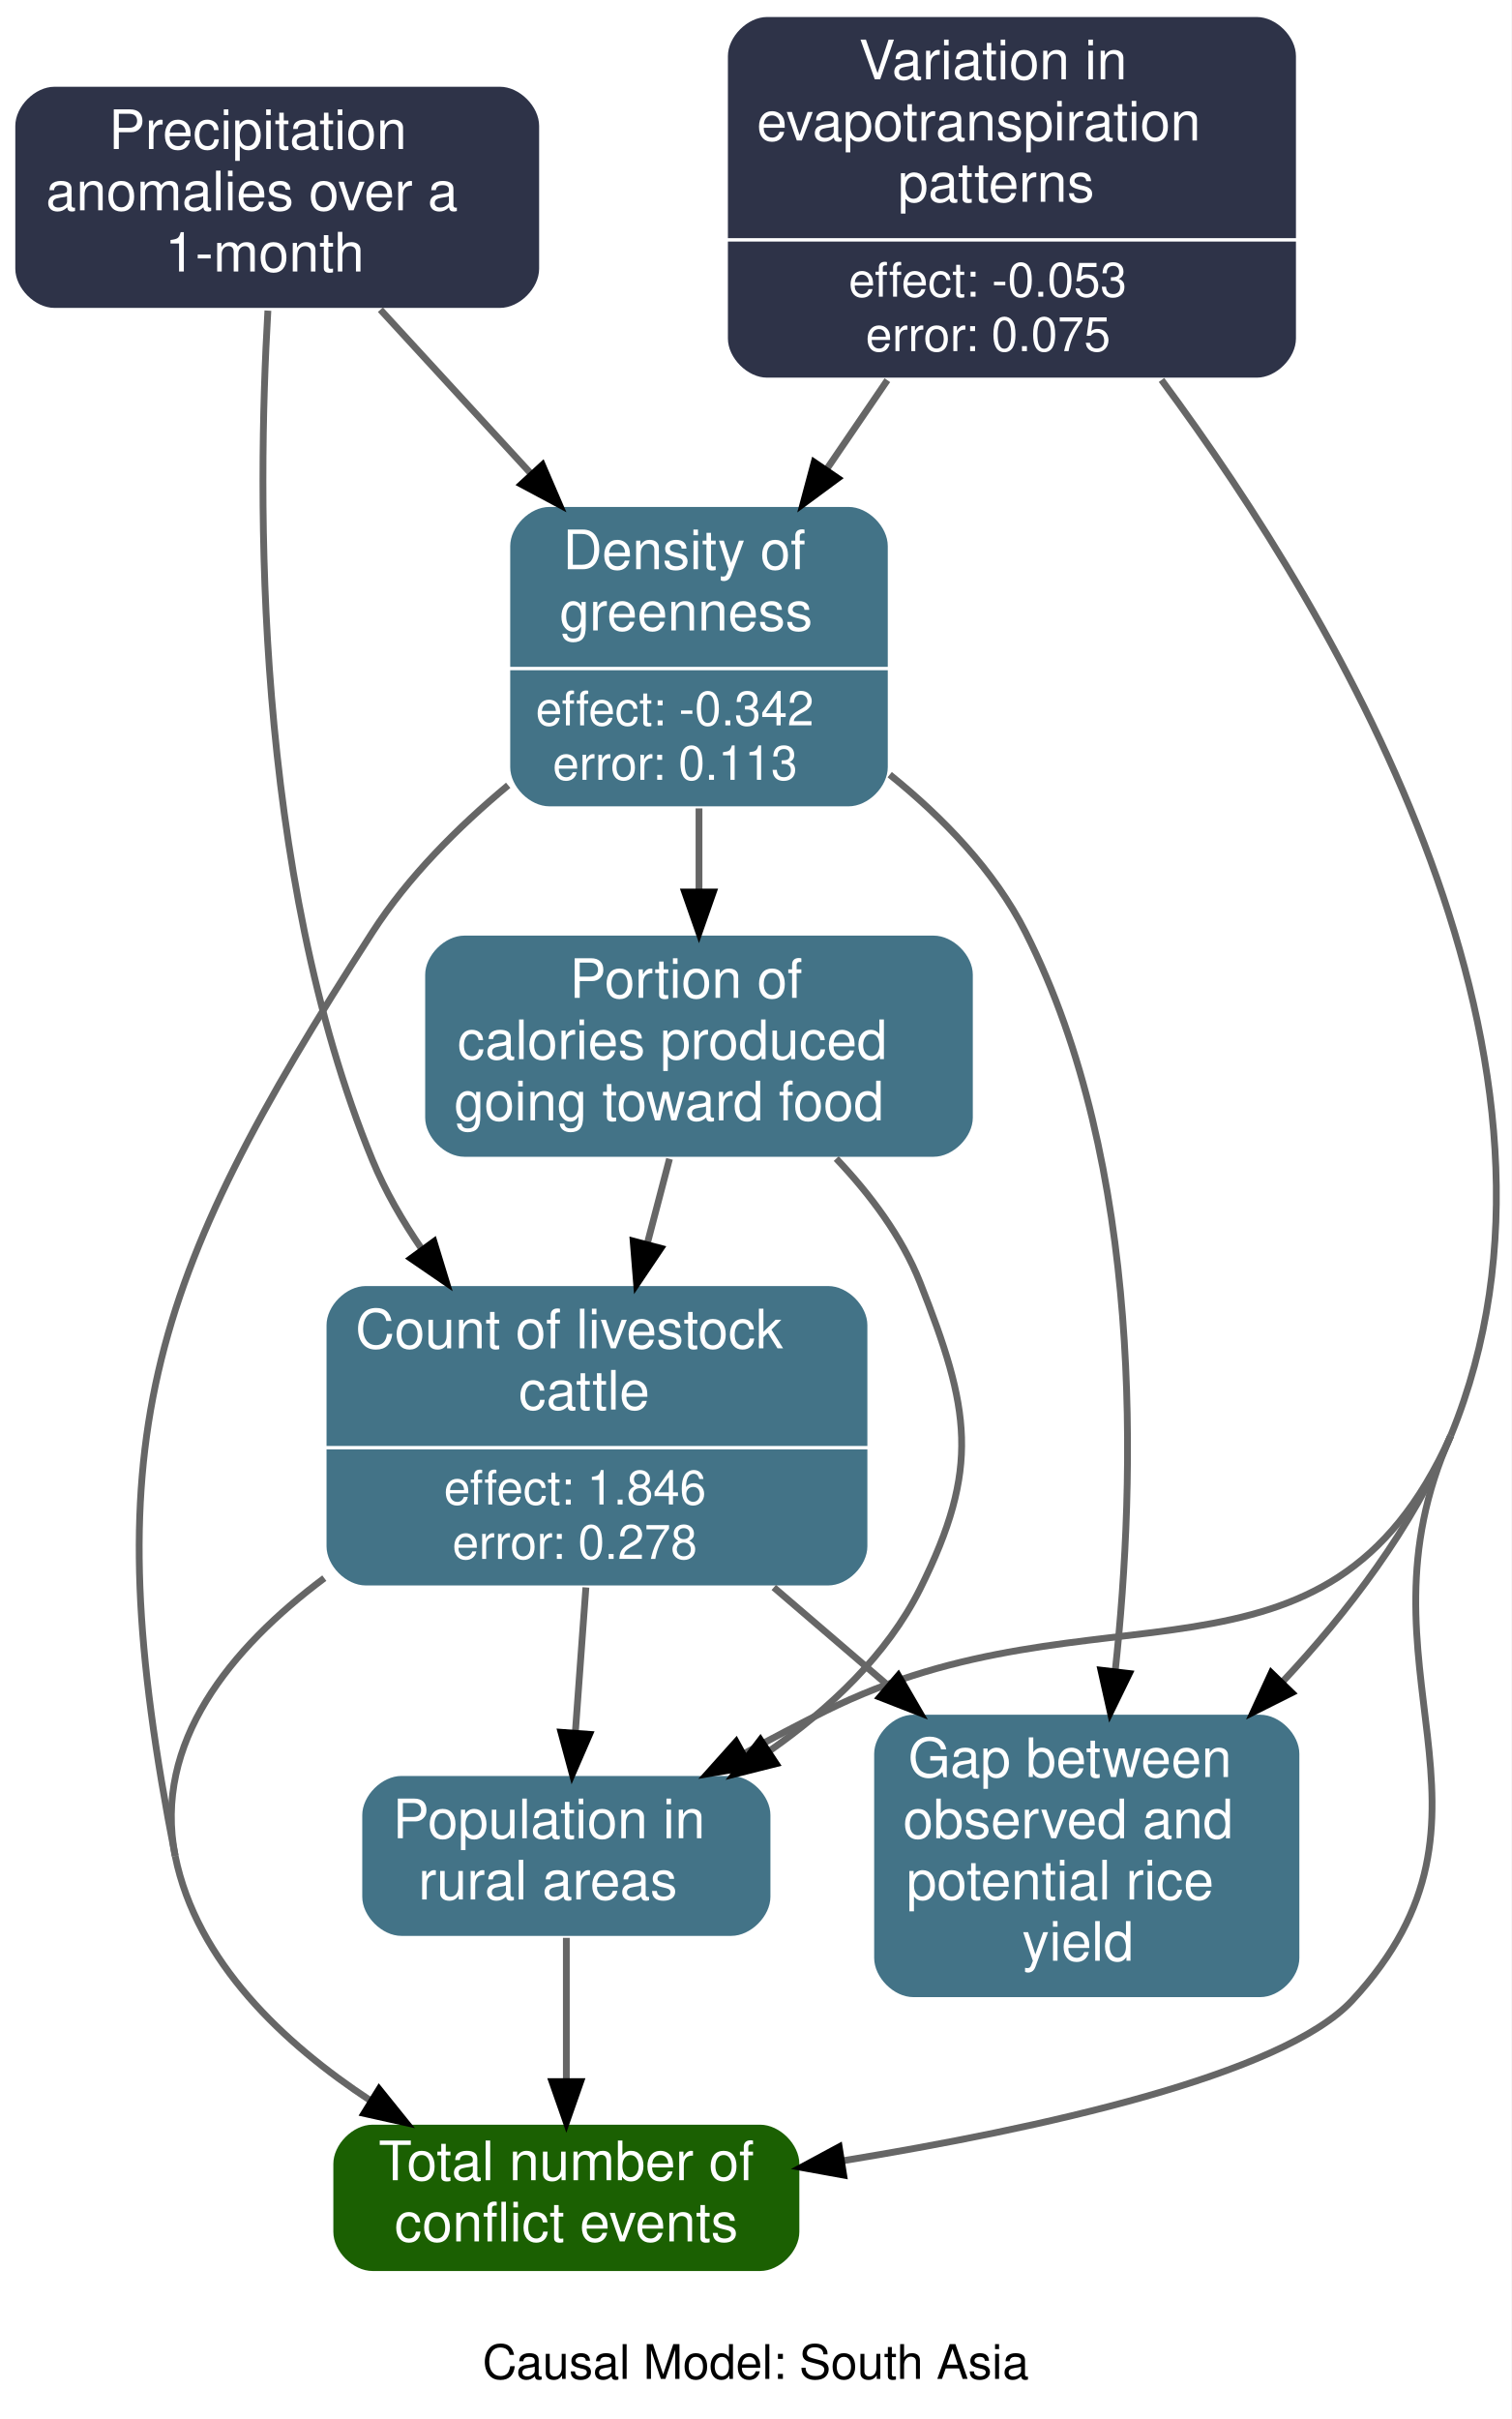
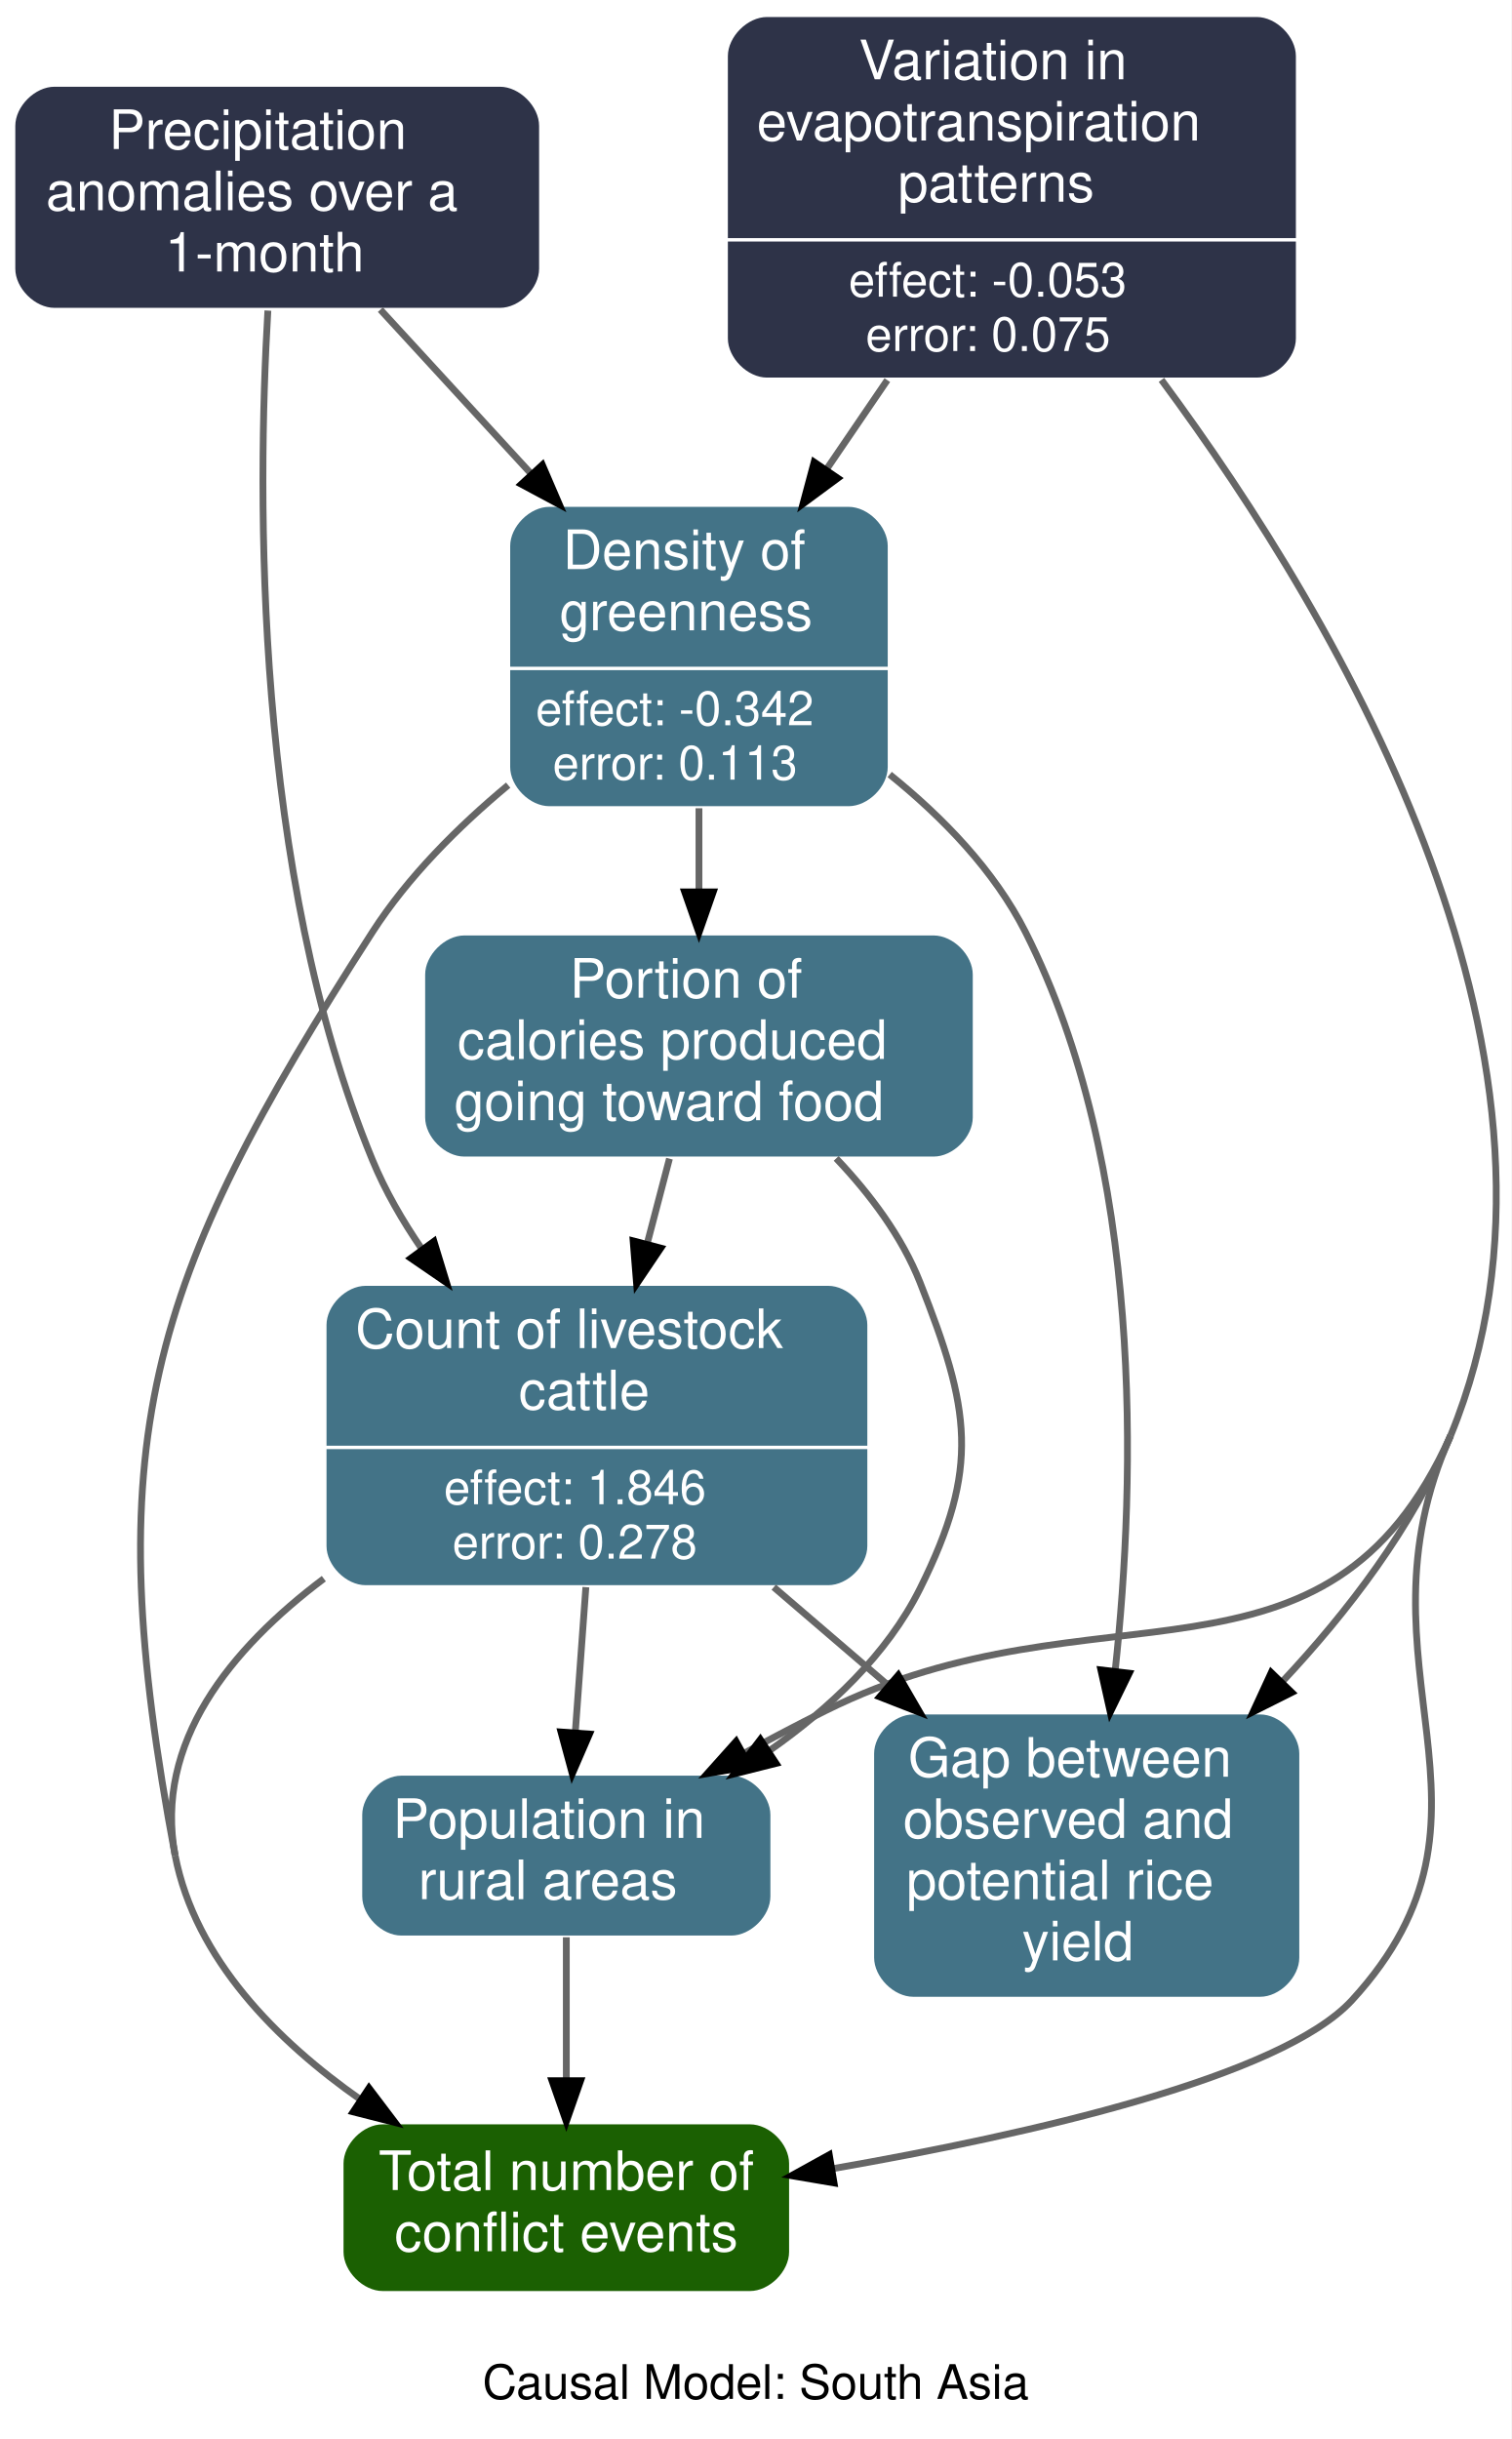
- <svg xmlns="http://www.w3.org/2000/svg" width="" height="" viewBox="0.00 0.00 444.37 711.00" preserveAspectRatio="xMinYMin">
-   <g id="graph0" class="graph" transform="scale(1 1) rotate(0) translate(4 707)">
-     <polygon fill="#ffffff" stroke="transparent" points="-4,4 -4,-707 440.37,-707 440.37,4 -4,4" />
+ <svg xmlns="http://www.w3.org/2000/svg" width="" height="" viewBox="0.00 0.00 444.37 717.00" preserveAspectRatio="xMinYMin">
+   <g id="graph0" class="graph" transform="scale(1 1) rotate(0) translate(4 713)">
+     <polygon fill="#ffffff" stroke="transparent" points="-4,4 -4,-713 440.37,-713 440.37,4 -4,4" />
    <text text-anchor="middle" x="218.185" y="-7.8" font-family="Helvetica, Arial, sans-serif" font-size="14.00" fill="#000000">Causal Model: South Asia</text>
    <g id="node1" class="node rankA">
-       <path fill="none" stroke="#000000" d="M221.5,-595.5C221.5,-595.5 365.5,-595.5 365.5,-595.5 371.5,-595.5 377.5,-601.5 377.5,-607.5 377.5,-607.5 377.5,-690.5 377.5,-690.5 377.5,-696.5 371.5,-702.5 365.5,-702.5 365.5,-702.5 221.5,-702.5 221.5,-702.5 215.5,-702.5 209.5,-696.5 209.5,-690.5 209.5,-690.5 209.5,-607.5 209.5,-607.5 209.5,-601.5 215.5,-595.5 221.5,-595.5" />
-       <text text-anchor="start" x="248.5" y="-683.7" font-family="Helvetica, Arial, sans-serif" font-size="16.00" fill="#000000">Variation in</text>
-       <text text-anchor="start" x="218.5" y="-665.7" font-family="Helvetica, Arial, sans-serif" font-size="16.00" fill="#000000">evapotranspiration</text>
-       <text text-anchor="start" x="260" y="-647.7" font-family="Helvetica, Arial, sans-serif" font-size="16.00" fill="#000000">patterns</text>
-       <polyline fill="none" stroke="#000000" points="209.5,-636.5 377.5,-636.5 " />
-       <text text-anchor="start" x="245.5" y="-619.8" font-family="Helvetica, Arial, sans-serif" font-size="14.00" fill="#000000">effect: -0.053</text>
-       <text text-anchor="start" x="250.5" y="-603.8" font-family="Helvetica, Arial, sans-serif" font-size="14.00" fill="#000000">error: 0.075</text>
+       <path fill="none" stroke="#000000" d="M221.5,-601.5C221.5,-601.5 365.5,-601.5 365.5,-601.5 371.5,-601.5 377.5,-607.5 377.5,-613.5 377.5,-613.5 377.5,-696.5 377.5,-696.5 377.5,-702.5 371.5,-708.5 365.5,-708.5 365.5,-708.5 221.5,-708.5 221.5,-708.5 215.5,-708.5 209.5,-702.5 209.5,-696.5 209.5,-696.5 209.5,-613.5 209.5,-613.5 209.5,-607.5 215.5,-601.5 221.5,-601.5" />
+       <text text-anchor="start" x="248.5" y="-689.7" font-family="Helvetica, Arial, sans-serif" font-size="16.00" fill="#000000">Variation in</text>
+       <text text-anchor="start" x="218.5" y="-671.7" font-family="Helvetica, Arial, sans-serif" font-size="16.00" fill="#000000">evapotranspiration</text>
+       <text text-anchor="start" x="260" y="-653.7" font-family="Helvetica, Arial, sans-serif" font-size="16.00" fill="#000000">patterns</text>
+       <polyline fill="none" stroke="#000000" points="209.5,-642.5 377.5,-642.5 " />
+       <text text-anchor="start" x="245.5" y="-625.8" font-family="Helvetica, Arial, sans-serif" font-size="14.00" fill="#000000">effect: -0.053</text>
+       <text text-anchor="start" x="250.5" y="-609.8" font-family="Helvetica, Arial, sans-serif" font-size="14.00" fill="#000000">error: 0.075</text>
    </g>
    <g id="node3" class="node rankB">
-       <path fill="none" stroke="#000000" d="M157.5,-469.5C157.5,-469.5 245.5,-469.5 245.5,-469.5 251.5,-469.5 257.5,-475.5 257.5,-481.5 257.5,-481.5 257.5,-546.5 257.5,-546.5 257.5,-552.5 251.5,-558.5 245.5,-558.5 245.5,-558.5 157.5,-558.5 157.5,-558.5 151.5,-558.5 145.5,-552.5 145.5,-546.5 145.5,-546.5 145.5,-481.5 145.5,-481.5 145.5,-475.5 151.5,-469.5 157.5,-469.5" />
-       <text text-anchor="start" x="161.5" y="-539.7" font-family="Helvetica, Arial, sans-serif" font-size="16.00" fill="#000000">Density of</text>
-       <text text-anchor="start" x="160.5" y="-521.7" font-family="Helvetica, Arial, sans-serif" font-size="16.00" fill="#000000">greenness</text>
-       <polyline fill="none" stroke="#000000" points="145.5,-510.5 257.5,-510.5 " />
-       <text text-anchor="start" x="153.5" y="-493.8" font-family="Helvetica, Arial, sans-serif" font-size="14.00" fill="#000000">effect: -0.342</text>
-       <text text-anchor="start" x="158.5" y="-477.8" font-family="Helvetica, Arial, sans-serif" font-size="14.00" fill="#000000">error: 0.113</text>
+       <path fill="none" stroke="#000000" d="M157.5,-475.5C157.5,-475.5 245.5,-475.5 245.5,-475.5 251.5,-475.5 257.5,-481.5 257.5,-487.5 257.5,-487.5 257.5,-552.5 257.5,-552.5 257.5,-558.5 251.5,-564.5 245.5,-564.5 245.5,-564.5 157.5,-564.5 157.5,-564.5 151.5,-564.5 145.5,-558.5 145.5,-552.5 145.5,-552.5 145.5,-487.5 145.5,-487.5 145.5,-481.5 151.5,-475.5 157.5,-475.5" />
+       <text text-anchor="start" x="161.5" y="-545.7" font-family="Helvetica, Arial, sans-serif" font-size="16.00" fill="#000000">Density of</text>
+       <text text-anchor="start" x="160.5" y="-527.7" font-family="Helvetica, Arial, sans-serif" font-size="16.00" fill="#000000">greenness</text>
+       <polyline fill="none" stroke="#000000" points="145.5,-516.5 257.5,-516.5 " />
+       <text text-anchor="start" x="153.5" y="-499.8" font-family="Helvetica, Arial, sans-serif" font-size="14.00" fill="#000000">effect: -0.342</text>
+       <text text-anchor="start" x="158.5" y="-483.8" font-family="Helvetica, Arial, sans-serif" font-size="14.00" fill="#000000">error: 0.113</text>
    </g>
    <g id="edge1" class="edge">
-       <path fill="none" stroke="#000000" stroke-width="2" d="M256.875,-595.256C250.968,-586.589 244.846,-577.606 238.921,-568.912" />
-       <polygon fill="#000000" stroke="#000000" stroke-width="2" points="242.309,-566.425 232.081,-558.874 235.368,-571.155 242.309,-566.425" />
+       <path fill="none" stroke="#000000" stroke-width="2" d="M256.875,-601.256C250.968,-592.589 244.846,-583.606 238.921,-574.912" />
+       <polygon fill="#000000" stroke="#000000" stroke-width="2" points="242.309,-572.425 232.081,-564.874 235.368,-577.155 242.309,-572.425" />
    </g>
    <g id="node6" class="node rankB">
-       <path fill="none" stroke="#000000" d="M264.5,-119.5C264.5,-119.5 366.5,-119.5 366.5,-119.5 372.5,-119.5 378.5,-125.5 378.5,-131.5 378.5,-131.5 378.5,-191.5 378.5,-191.5 378.5,-197.5 372.5,-203.5 366.5,-203.5 366.5,-203.5 264.5,-203.5 264.5,-203.5 258.5,-203.5 252.5,-197.5 252.5,-191.5 252.5,-191.5 252.5,-131.5 252.5,-131.5 252.5,-125.5 258.5,-119.5 264.5,-119.5" />
-       <text text-anchor="start" x="263" y="-184.7" font-family="Helvetica, Arial, sans-serif" font-size="16.00" fill="#000000">Gap between</text>
-       <text text-anchor="start" x="261.5" y="-166.7" font-family="Helvetica, Arial, sans-serif" font-size="16.00" fill="#000000">observed and</text>
-       <text text-anchor="start" x="262.5" y="-148.7" font-family="Helvetica, Arial, sans-serif" font-size="16.00" fill="#000000">potential rice</text>
-       <text text-anchor="start" x="296.5" y="-130.7" font-family="Helvetica, Arial, sans-serif" font-size="16.00" fill="#000000">yield</text>
+       <path fill="none" stroke="#000000" d="M264.5,-125.5C264.5,-125.5 366.5,-125.5 366.5,-125.5 372.5,-125.5 378.5,-131.5 378.5,-137.5 378.5,-137.5 378.5,-197.5 378.5,-197.5 378.5,-203.5 372.5,-209.5 366.5,-209.5 366.5,-209.5 264.5,-209.5 264.5,-209.5 258.5,-209.5 252.5,-203.5 252.5,-197.5 252.5,-197.5 252.5,-137.5 252.5,-137.5 252.5,-131.5 258.5,-125.5 264.5,-125.5" />
+       <text text-anchor="start" x="263" y="-190.7" font-family="Helvetica, Arial, sans-serif" font-size="16.00" fill="#000000">Gap between</text>
+       <text text-anchor="start" x="261.5" y="-172.7" font-family="Helvetica, Arial, sans-serif" font-size="16.00" fill="#000000">observed and</text>
+       <text text-anchor="start" x="262.5" y="-154.7" font-family="Helvetica, Arial, sans-serif" font-size="16.00" fill="#000000">potential rice</text>
+       <text text-anchor="start" x="296.5" y="-136.7" font-family="Helvetica, Arial, sans-serif" font-size="16.00" fill="#000000">yield</text>
    </g>
    <g id="edge2" class="edge">
-       <path fill="none" stroke="#000000" stroke-width="2" d="M422.5,-285C411.452,-258.147 392.134,-233.025 372.925,-212.542" />
-       <polygon fill="#000000" stroke="#000000" stroke-width="2" points="375.794,-209.467 364.431,-203.763 369.757,-215.308 375.794,-209.467" />
+       <path fill="none" stroke="#000000" stroke-width="2" d="M422.5,-291C411.452,-264.147 392.134,-239.025 372.925,-218.542" />
+       <polygon fill="#000000" stroke="#000000" stroke-width="2" points="375.794,-215.467 364.431,-209.763 369.757,-221.308 375.794,-215.467" />
    </g>
    <g id="node7" class="node rankB">
-       <path fill="none" stroke="#000000" d="M114,-137.5C114,-137.5 211,-137.5 211,-137.5 217,-137.5 223,-143.5 223,-149.5 223,-149.5 223,-173.5 223,-173.5 223,-179.5 217,-185.5 211,-185.5 211,-185.5 114,-185.5 114,-185.5 108,-185.5 102,-179.5 102,-173.5 102,-173.5 102,-149.5 102,-149.5 102,-143.5 108,-137.5 114,-137.5" />
-       <text text-anchor="start" x="111.5" y="-166.7" font-family="Helvetica, Arial, sans-serif" font-size="16.00" fill="#000000">Population in</text>
-       <text text-anchor="start" x="119" y="-148.7" font-family="Helvetica, Arial, sans-serif" font-size="16.00" fill="#000000">rural areas</text>
+       <path fill="none" stroke="#000000" d="M114,-143.5C114,-143.5 211,-143.5 211,-143.5 217,-143.5 223,-149.5 223,-155.5 223,-155.5 223,-179.5 223,-179.5 223,-185.5 217,-191.5 211,-191.5 211,-191.5 114,-191.5 114,-191.5 108,-191.5 102,-185.5 102,-179.5 102,-179.5 102,-155.5 102,-155.5 102,-149.5 108,-143.5 114,-143.5" />
+       <text text-anchor="start" x="111.5" y="-172.7" font-family="Helvetica, Arial, sans-serif" font-size="16.00" fill="#000000">Population in</text>
+       <text text-anchor="start" x="119" y="-154.7" font-family="Helvetica, Arial, sans-serif" font-size="16.00" fill="#000000">rural areas</text>
    </g>
    <g id="edge3" class="edge">
-       <path fill="none" stroke="#000000" stroke-width="2" d="M337.479,-595.325C390.469,-523.761 467.143,-393.505 422.5,-285" />
-       <path fill="none" stroke="#000000" stroke-width="2" d="M422.5,-285C385.996,-203.446 318.472,-243.85 238.5,-204 230.686,-200.106 222.53,-195.807 214.584,-191.482" />
-       <polygon fill="#000000" stroke="#000000" stroke-width="2" points="216.466,-187.724 203.93,-185.606 212.409,-195.079 216.466,-187.724" />
+       <path fill="none" stroke="#000000" stroke-width="2" d="M337.479,-601.325C390.469,-529.761 467.143,-399.505 422.5,-291" />
+       <path fill="none" stroke="#000000" stroke-width="2" d="M422.5,-291C385.996,-209.446 318.472,-249.85 238.5,-210 230.686,-206.106 222.53,-201.807 214.584,-197.482" />
+       <polygon fill="#000000" stroke="#000000" stroke-width="2" points="216.466,-193.724 203.93,-191.606 212.409,-201.079 216.466,-193.724" />
    </g>
    <g id="node8" class="node rankC">
-       <path fill="none" stroke="#000000" d="M219.5,-83C219.5,-83 105.5,-83 105.5,-83 99.5,-83 93.5,-77 93.5,-71 93.5,-71 93.5,-51 93.5,-51 93.5,-45 99.5,-39 105.5,-39 105.5,-39 219.5,-39 219.5,-39 225.5,-39 231.5,-45 231.5,-51 231.5,-51 231.5,-71 231.5,-71 231.5,-77 225.5,-83 219.5,-83" />
-       <text text-anchor="middle" x="162.5" y="-66.2" font-family="Helvetica, Arial, sans-serif" font-size="16.00" fill="#000000">Total number of</text>
-       <text text-anchor="middle" x="162.5" y="-48.2" font-family="Helvetica, Arial, sans-serif" font-size="16.00" fill="#000000">conflict events</text>
+       <path fill="none" stroke="#000000" d="M216.5,-89C216.5,-89 108.5,-89 108.5,-89 102.5,-89 96.5,-83 96.5,-77 96.5,-77 96.5,-51 96.5,-51 96.5,-45 102.5,-39 108.5,-39 108.5,-39 216.5,-39 216.5,-39 222.5,-39 228.5,-45 228.5,-51 228.5,-51 228.5,-77 228.5,-77 228.5,-83 222.5,-89 216.5,-89" />
+       <text text-anchor="middle" x="162.5" y="-69.2" font-family="Helvetica, Arial, sans-serif" font-size="16.00" fill="#000000">Total number of</text>
+       <text text-anchor="middle" x="162.5" y="-51.2" font-family="Helvetica, Arial, sans-serif" font-size="16.00" fill="#000000">conflict events</text>
    </g>
    <g id="edge4" class="edge">
-       <path fill="none" stroke="#000000" stroke-width="2" d="M422.5,-285C391.902,-216.64 444.49,-173.857 393.5,-119 373.099,-97.052 301.751,-81.364 243.686,-71.884" />
-       <polygon fill="#000000" stroke="#000000" stroke-width="2" points="244.03,-67.686 231.52,-69.955 242.714,-75.983 244.03,-67.686" />
+       <path fill="none" stroke="#000000" stroke-width="2" d="M422.5,-291C391.902,-222.64 444.155,-180.167 393.5,-125 372.799,-102.455 299.194,-85.631 240.563,-75.424" />
+       <polygon fill="#000000" stroke="#000000" stroke-width="2" points="241.214,-71.275 228.68,-73.409 239.809,-79.557 241.214,-71.275" />
    </g>
    <g id="node2" class="node rankB">
-       <path fill="none" stroke="#000000" d="M132.5,-366.5C132.5,-366.5 270.5,-366.5 270.5,-366.5 276.5,-366.5 282.5,-372.5 282.5,-378.5 282.5,-378.5 282.5,-420.5 282.5,-420.5 282.5,-426.5 276.5,-432.5 270.5,-432.5 270.5,-432.5 132.5,-432.5 132.5,-432.5 126.5,-432.5 120.5,-426.5 120.5,-420.5 120.5,-420.5 120.5,-378.5 120.5,-378.5 120.5,-372.5 126.5,-366.5 132.5,-366.5" />
-       <text text-anchor="start" x="163.5" y="-413.7" font-family="Helvetica, Arial, sans-serif" font-size="16.00" fill="#000000">Portion of</text>
-       <text text-anchor="start" x="130.5" y="-395.7" font-family="Helvetica, Arial, sans-serif" font-size="16.00" fill="#000000">calories produced</text>
-       <text text-anchor="start" x="129.5" y="-377.7" font-family="Helvetica, Arial, sans-serif" font-size="16.00" fill="#000000">going toward food</text>
+       <path fill="none" stroke="#000000" d="M132.5,-372.5C132.5,-372.5 270.5,-372.5 270.5,-372.5 276.5,-372.5 282.5,-378.5 282.5,-384.5 282.5,-384.5 282.5,-426.5 282.5,-426.5 282.5,-432.5 276.5,-438.5 270.5,-438.5 270.5,-438.5 132.5,-438.5 132.5,-438.5 126.5,-438.5 120.5,-432.5 120.5,-426.5 120.5,-426.5 120.5,-384.5 120.5,-384.5 120.5,-378.5 126.5,-372.5 132.5,-372.5" />
+       <text text-anchor="start" x="163.5" y="-419.7" font-family="Helvetica, Arial, sans-serif" font-size="16.00" fill="#000000">Portion of</text>
+       <text text-anchor="start" x="130.5" y="-401.7" font-family="Helvetica, Arial, sans-serif" font-size="16.00" fill="#000000">calories produced</text>
+       <text text-anchor="start" x="129.5" y="-383.7" font-family="Helvetica, Arial, sans-serif" font-size="16.00" fill="#000000">going toward food</text>
    </g>
    <g id="node4" class="node rankB">
-       <path fill="none" stroke="#000000" d="M103.5,-240.5C103.5,-240.5 239.5,-240.5 239.5,-240.5 245.5,-240.5 251.5,-246.5 251.5,-252.5 251.5,-252.5 251.5,-317.5 251.5,-317.5 251.5,-323.5 245.5,-329.5 239.5,-329.5 239.5,-329.5 103.5,-329.5 103.5,-329.5 97.5,-329.5 91.5,-323.5 91.5,-317.5 91.5,-317.5 91.5,-252.5 91.5,-252.5 91.5,-246.5 97.5,-240.5 103.5,-240.5" />
-       <text text-anchor="start" x="100.5" y="-310.7" font-family="Helvetica, Arial, sans-serif" font-size="16.00" fill="#000000">Count of livestock</text>
-       <text text-anchor="start" x="148.5" y="-292.7" font-family="Helvetica, Arial, sans-serif" font-size="16.00" fill="#000000">cattle</text>
-       <polyline fill="none" stroke="#000000" points="91.5,-281.5 251.5,-281.5 " />
-       <text text-anchor="start" x="126.5" y="-264.8" font-family="Helvetica, Arial, sans-serif" font-size="14.00" fill="#000000">effect: 1.846</text>
-       <text text-anchor="start" x="129" y="-248.8" font-family="Helvetica, Arial, sans-serif" font-size="14.00" fill="#000000">error: 0.278</text>
+       <path fill="none" stroke="#000000" d="M103.5,-246.5C103.5,-246.5 239.5,-246.5 239.5,-246.5 245.5,-246.5 251.5,-252.5 251.5,-258.5 251.5,-258.5 251.5,-323.5 251.5,-323.5 251.5,-329.5 245.5,-335.5 239.5,-335.5 239.5,-335.5 103.5,-335.5 103.5,-335.5 97.5,-335.5 91.5,-329.5 91.5,-323.5 91.5,-323.5 91.5,-258.5 91.5,-258.5 91.5,-252.5 97.5,-246.5 103.5,-246.5" />
+       <text text-anchor="start" x="100.5" y="-316.7" font-family="Helvetica, Arial, sans-serif" font-size="16.00" fill="#000000">Count of livestock</text>
+       <text text-anchor="start" x="148.5" y="-298.7" font-family="Helvetica, Arial, sans-serif" font-size="16.00" fill="#000000">cattle</text>
+       <polyline fill="none" stroke="#000000" points="91.5,-287.5 251.5,-287.5 " />
+       <text text-anchor="start" x="126.5" y="-270.8" font-family="Helvetica, Arial, sans-serif" font-size="14.00" fill="#000000">effect: 1.846</text>
+       <text text-anchor="start" x="129" y="-254.8" font-family="Helvetica, Arial, sans-serif" font-size="14.00" fill="#000000">error: 0.278</text>
    </g>
    <g id="edge5" class="edge">
-       <path fill="none" stroke="#000000" stroke-width="2" d="M192.823,-366.382C190.753,-358.481 188.486,-349.829 186.227,-341.209" />
-       <polygon fill="#000000" stroke="#000000" stroke-width="2" points="190.276,-340.091 183.172,-329.548 182.151,-342.221 190.276,-340.091" />
+       <path fill="none" stroke="#000000" stroke-width="2" d="M192.823,-372.382C190.753,-364.481 188.486,-355.829 186.227,-347.209" />
+       <polygon fill="#000000" stroke="#000000" stroke-width="2" points="190.276,-346.091 183.172,-335.548 182.151,-348.221 190.276,-346.091" />
    </g>
    <g id="edge6" class="edge">
-       <path fill="none" stroke="#000000" stroke-width="2" d="M241.842,-366.462C251.813,-355.961 261.162,-343.523 266.5,-330 281.187,-292.794 284.334,-275.805 266.5,-240 256.804,-220.534 239.725,-204.618 222.175,-192.331" />
-       <polygon fill="#000000" stroke="#000000" stroke-width="2" points="224.169,-188.616 211.839,-185.517 219.546,-195.629 224.169,-188.616" />
+       <path fill="none" stroke="#000000" stroke-width="2" d="M241.842,-372.462C251.813,-361.961 261.162,-349.523 266.5,-336 281.187,-298.794 284.334,-281.805 266.5,-246 256.804,-226.534 239.725,-210.618 222.175,-198.331" />
+       <polygon fill="#000000" stroke="#000000" stroke-width="2" points="224.169,-194.616 211.839,-191.517 219.546,-201.629 224.169,-194.616" />
    </g>
    <g id="edge7" class="edge">
-       <path fill="none" stroke="#000000" stroke-width="2" d="M201.5,-469.403C201.5,-461.409 201.5,-453.068 201.5,-445.048" />
-       <polygon fill="#000000" stroke="#000000" stroke-width="2" points="205.7,-444.803 201.5,-432.803 197.3,-444.803 205.7,-444.803" />
+       <path fill="none" stroke="#000000" stroke-width="2" d="M201.5,-475.403C201.5,-467.409 201.5,-459.068 201.5,-451.048" />
+       <polygon fill="#000000" stroke="#000000" stroke-width="2" points="205.7,-450.803 201.5,-438.803 197.3,-450.803 205.7,-450.803" />
    </g>
    <g id="edge8" class="edge">
-       <path fill="none" stroke="#000000" stroke-width="2" d="M257.569,-479.315C273.179,-466.738 288.35,-451.099 297.5,-433 332.247,-364.267 330.037,-272.962 323.849,-215.713" />
-       <polygon fill="#000000" stroke="#000000" stroke-width="2" points="328.008,-215.112 322.436,-203.684 319.665,-216.092 328.008,-215.112" />
+       <path fill="none" stroke="#000000" stroke-width="2" d="M257.569,-485.315C273.179,-472.738 288.35,-457.099 297.5,-439 332.247,-370.267 330.037,-278.962 323.849,-221.713" />
+       <polygon fill="#000000" stroke="#000000" stroke-width="2" points="328.008,-221.112 322.436,-209.684 319.665,-222.092 328.008,-221.112" />
    </g>
    <g id="edge9" class="edge">
-       <path fill="none" stroke="#000000" stroke-width="2" d="M145.408,-476.186C130.648,-463.912 115.95,-449.225 105.5,-433 38.687,-329.265 23.754,-282.583 47.5,-161.5" />
-       <path fill="none" stroke="#000000" stroke-width="2" d="M47.5,-161.5C53.825,-130.325 79.478,-106.298 104.954,-89.565" />
-       <polygon fill="#000000" stroke="#000000" stroke-width="2" points="107.444,-92.963 115.423,-83.065 103.013,-85.827 107.444,-92.963" />
+       <path fill="none" stroke="#000000" stroke-width="2" d="M145.408,-482.186C130.648,-469.912 115.95,-455.225 105.5,-439 38.687,-335.265 24.638,-288.753 47.5,-167.5" />
+       <path fill="none" stroke="#000000" stroke-width="2" d="M47.5,-167.5C53.45,-137.031 77.468,-112.978 102.026,-95.758" />
+       <polygon fill="#000000" stroke="#000000" stroke-width="2" points="104.486,-99.166 112.162,-89.03 99.841,-92.167 104.486,-99.166" />
    </g>
    <g id="edge10" class="edge">
-       <path fill="none" stroke="#000000" stroke-width="2" d="M223.487,-240.414C234.439,-231.022 246.061,-221.054 257.226,-211.478" />
-       <polygon fill="#000000" stroke="#000000" stroke-width="2" points="260.097,-214.549 266.472,-203.548 254.629,-208.173 260.097,-214.549" />
+       <path fill="none" stroke="#000000" stroke-width="2" d="M223.487,-246.414C234.439,-237.022 246.061,-227.054 257.226,-217.478" />
+       <polygon fill="#000000" stroke="#000000" stroke-width="2" points="260.097,-220.549 266.472,-209.548 254.629,-214.173 260.097,-220.549" />
    </g>
    <g id="edge11" class="edge">
-       <path fill="none" stroke="#000000" stroke-width="2" d="M168.251,-240.414C167.228,-226.381 166.112,-211.065 165.137,-197.691" />
-       <polygon fill="#000000" stroke="#000000" stroke-width="2" points="169.315,-197.232 164.254,-185.569 160.937,-197.842 169.315,-197.232" />
+       <path fill="none" stroke="#000000" stroke-width="2" d="M168.251,-246.414C167.228,-232.381 166.112,-217.065 165.137,-203.691" />
+       <polygon fill="#000000" stroke="#000000" stroke-width="2" points="169.315,-203.232 164.254,-191.569 160.937,-203.842 169.315,-203.232" />
    </g>
    <g id="edge12" class="edge">
-       <path fill="none" stroke="#000000" stroke-width="2" d="M91.346,-243.152C63.663,-222.458 40.98,-194.744 47.5,-161.5" />
+       <path fill="none" stroke="#000000" stroke-width="2" d="M91.207,-248.918C63.734,-228.262 41.251,-200.642 47.5,-167.5" />
    </g>
    <g id="node5" class="node rankA">
-       <path fill="none" stroke="#000000" d="M12,-616C12,-616 143,-616 143,-616 149,-616 155,-622 155,-628 155,-628 155,-670 155,-670 155,-676 149,-682 143,-682 143,-682 12,-682 12,-682 6,-682 0,-676 0,-670 0,-670 0,-628 0,-628 0,-622 6,-616 12,-616" />
-       <text text-anchor="start" x="28" y="-663.2" font-family="Helvetica, Arial, sans-serif" font-size="16.00" fill="#000000">Precipitation</text>
-       <text text-anchor="start" x="9.5" y="-645.2" font-family="Helvetica, Arial, sans-serif" font-size="16.00" fill="#000000">anomalies over a</text>
-       <text text-anchor="start" x="44.5" y="-627.2" font-family="Helvetica, Arial, sans-serif" font-size="16.00" fill="#000000">1-month</text>
+       <path fill="none" stroke="#000000" d="M12,-622C12,-622 143,-622 143,-622 149,-622 155,-628 155,-634 155,-634 155,-676 155,-676 155,-682 149,-688 143,-688 143,-688 12,-688 12,-688 6,-688 0,-682 0,-676 0,-676 0,-634 0,-634 0,-628 6,-622 12,-622" />
+       <text text-anchor="start" x="28" y="-669.2" font-family="Helvetica, Arial, sans-serif" font-size="16.00" fill="#000000">Precipitation</text>
+       <text text-anchor="start" x="9.5" y="-651.2" font-family="Helvetica, Arial, sans-serif" font-size="16.00" fill="#000000">anomalies over a</text>
+       <text text-anchor="start" x="44.5" y="-633.2" font-family="Helvetica, Arial, sans-serif" font-size="16.00" fill="#000000">1-month</text>
    </g>
    <g id="edge13" class="edge">
-       <path fill="none" stroke="#000000" stroke-width="2" d="M107.834,-615.975C121.204,-601.42 137.259,-583.94 152.27,-567.597" />
-       <polygon fill="#000000" stroke="#000000" stroke-width="2" points="155.454,-570.34 160.478,-558.661 149.267,-564.657 155.454,-570.34" />
+       <path fill="none" stroke="#000000" stroke-width="2" d="M107.834,-621.975C121.204,-607.42 137.259,-589.94 152.27,-573.597" />
+       <polygon fill="#000000" stroke="#000000" stroke-width="2" points="155.454,-576.34 160.478,-564.661 149.267,-570.657 155.454,-576.34" />
    </g>
    <g id="edge14" class="edge">
-       <path fill="none" stroke="#000000" stroke-width="2" d="M74.756,-615.697C71.566,-561.225 70.582,-450.667 105.5,-366 109.237,-356.939 114.336,-348.095 120.057,-339.779" />
-       <polygon fill="#000000" stroke="#000000" stroke-width="2" points="123.579,-342.079 127.293,-329.92 116.807,-337.109 123.579,-342.079" />
+       <path fill="none" stroke="#000000" stroke-width="2" d="M74.756,-621.697C71.566,-567.225 70.582,-456.667 105.5,-372 109.237,-362.939 114.336,-354.095 120.057,-345.779" />
+       <polygon fill="#000000" stroke="#000000" stroke-width="2" points="123.579,-348.079 127.293,-335.92 116.807,-343.109 123.579,-348.079" />
    </g>
    <g id="edge15" class="edge">
-       <path fill="none" stroke="#000000" stroke-width="2" d="M162.5,-137.428C162.5,-124.801 162.5,-109.115 162.5,-95.245" />
-       <polygon fill="#000000" stroke="#000000" stroke-width="2" points="166.7,-95.158 162.5,-83.158 158.3,-95.158 166.7,-95.158" />
+       <path fill="none" stroke="#000000" stroke-width="2" d="M162.5,-143.495C162.5,-131.059 162.5,-115.588 162.5,-101.608" />
+       <polygon fill="#000000" stroke="#000000" stroke-width="2" points="166.7,-101.319 162.5,-89.319 158.3,-101.319 166.7,-101.319" />
    </g>
  </g>
  <style>.node path {
  stroke: #fff;
}
.node text {
  fill: #fff;
}
.node polyline {
  stroke: #fff;
}
.rankA path {
  fill: #2e3348;
}
.rankB path {
  fill: #437387;
}
.rankC path {
  fill: #1b6002;
}
.edge path {
  stroke: #666;
};
</style>
</svg>
